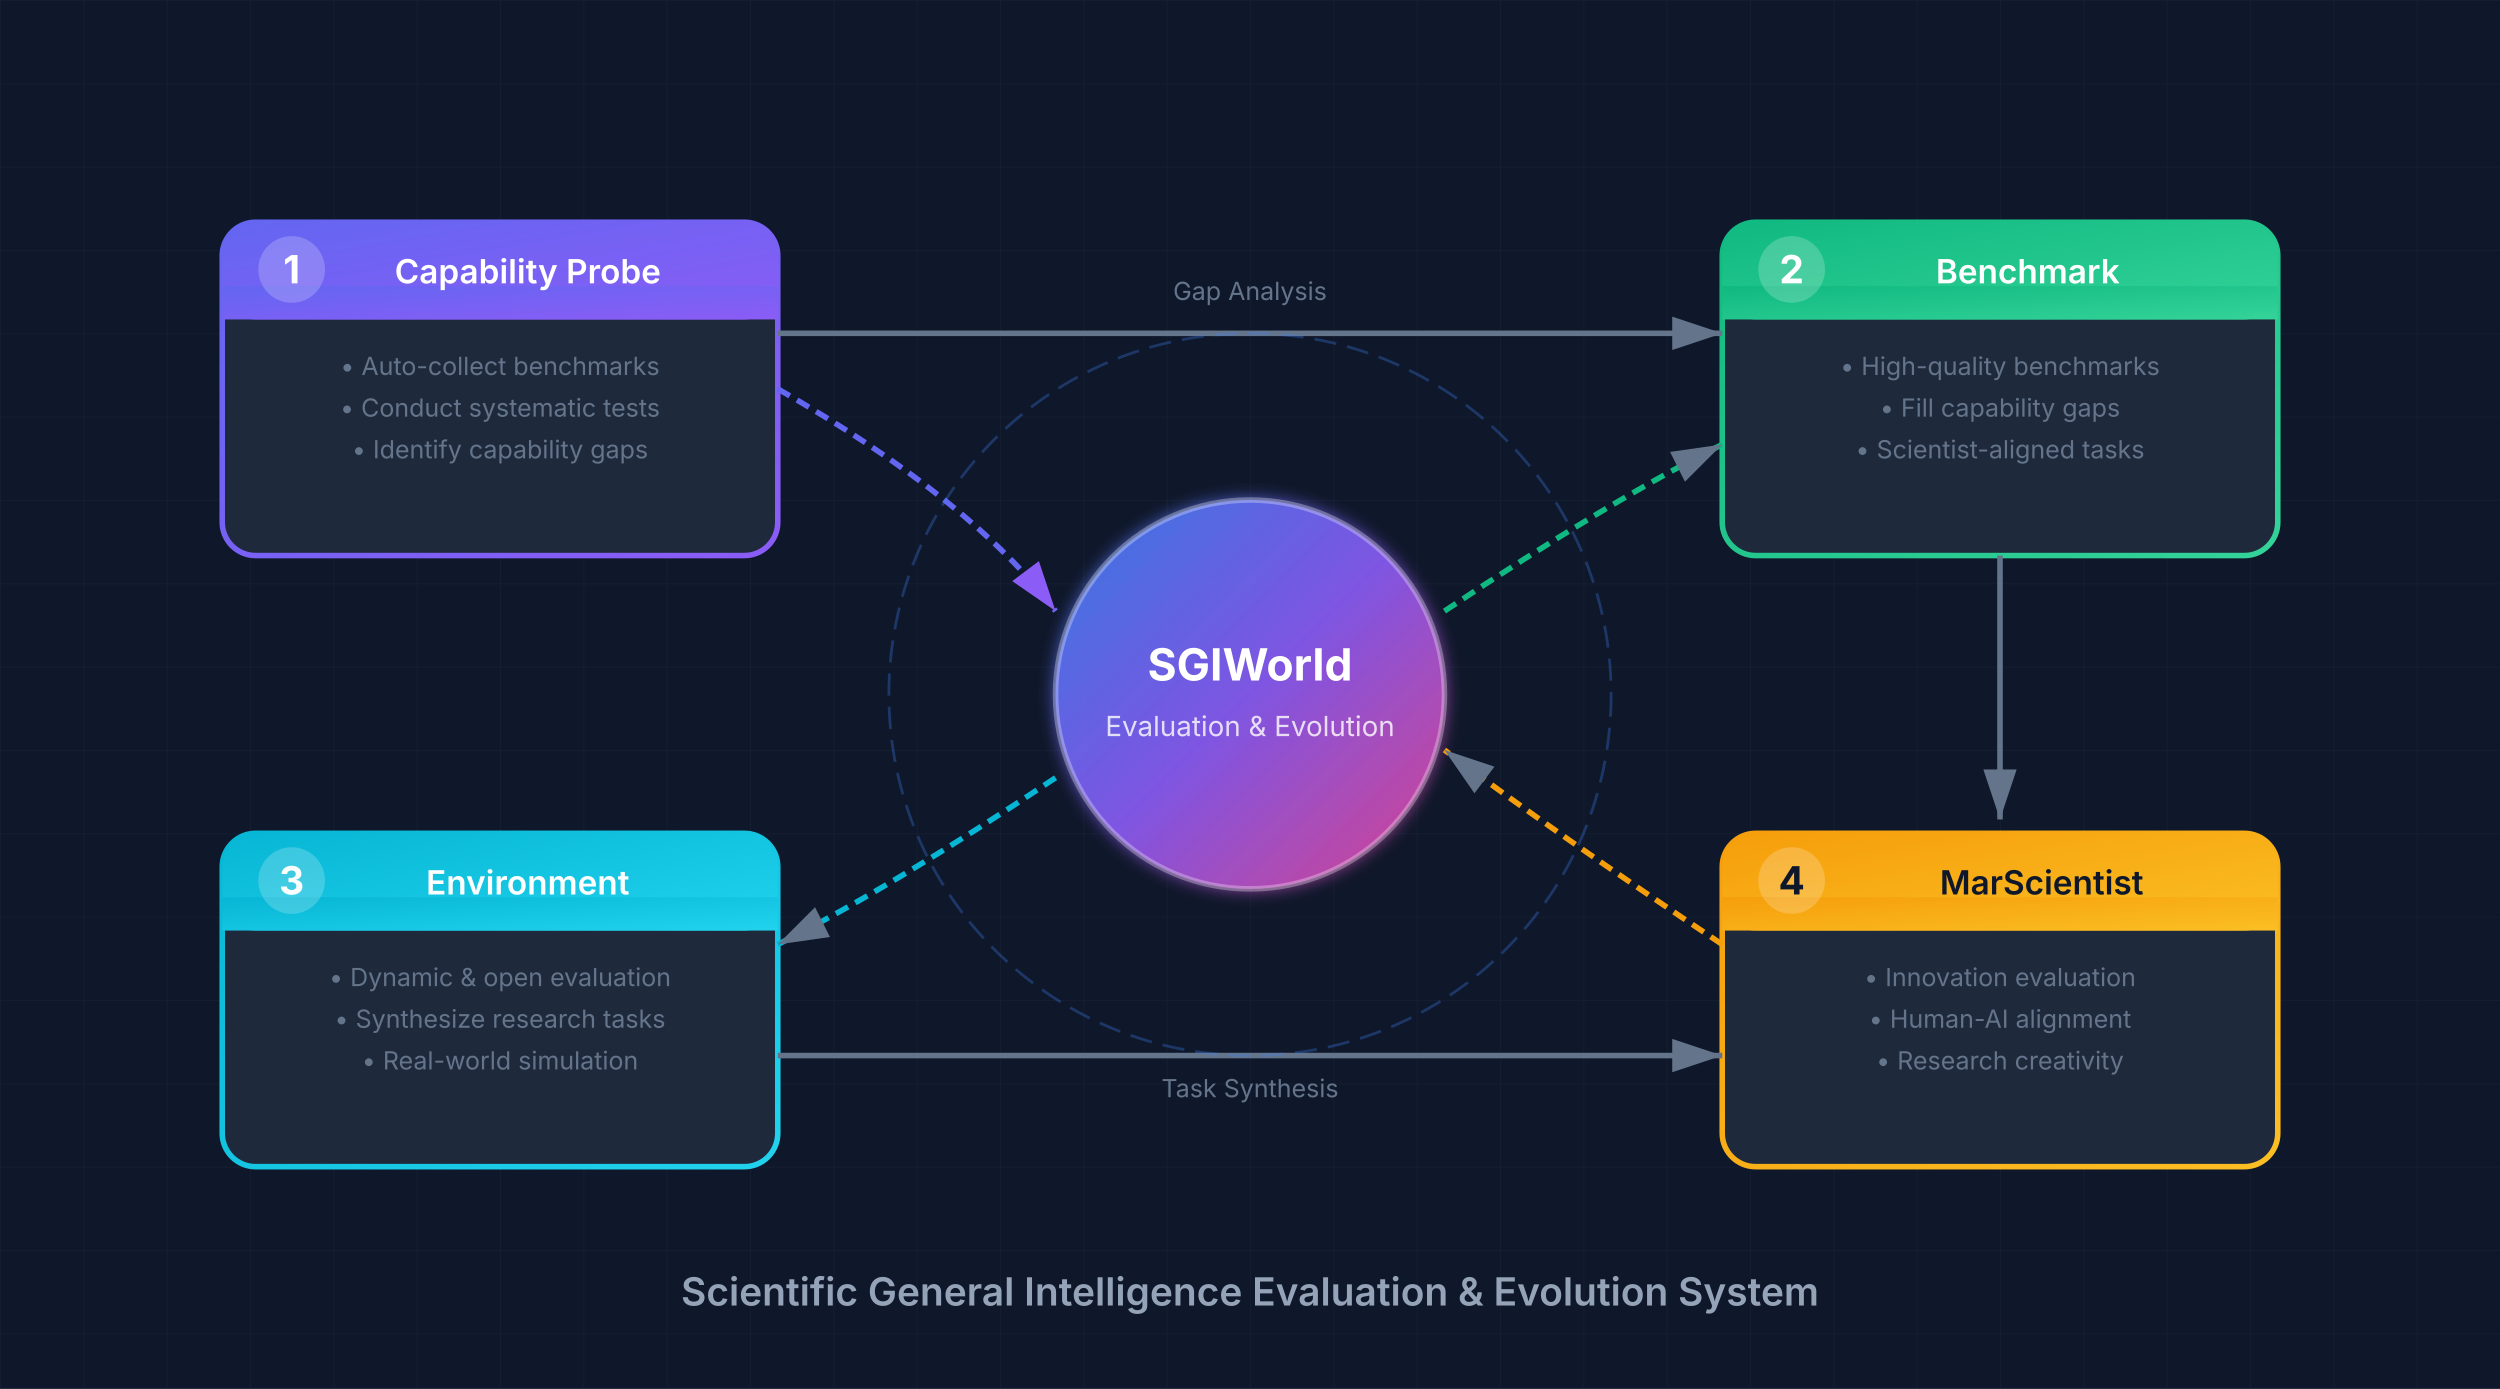
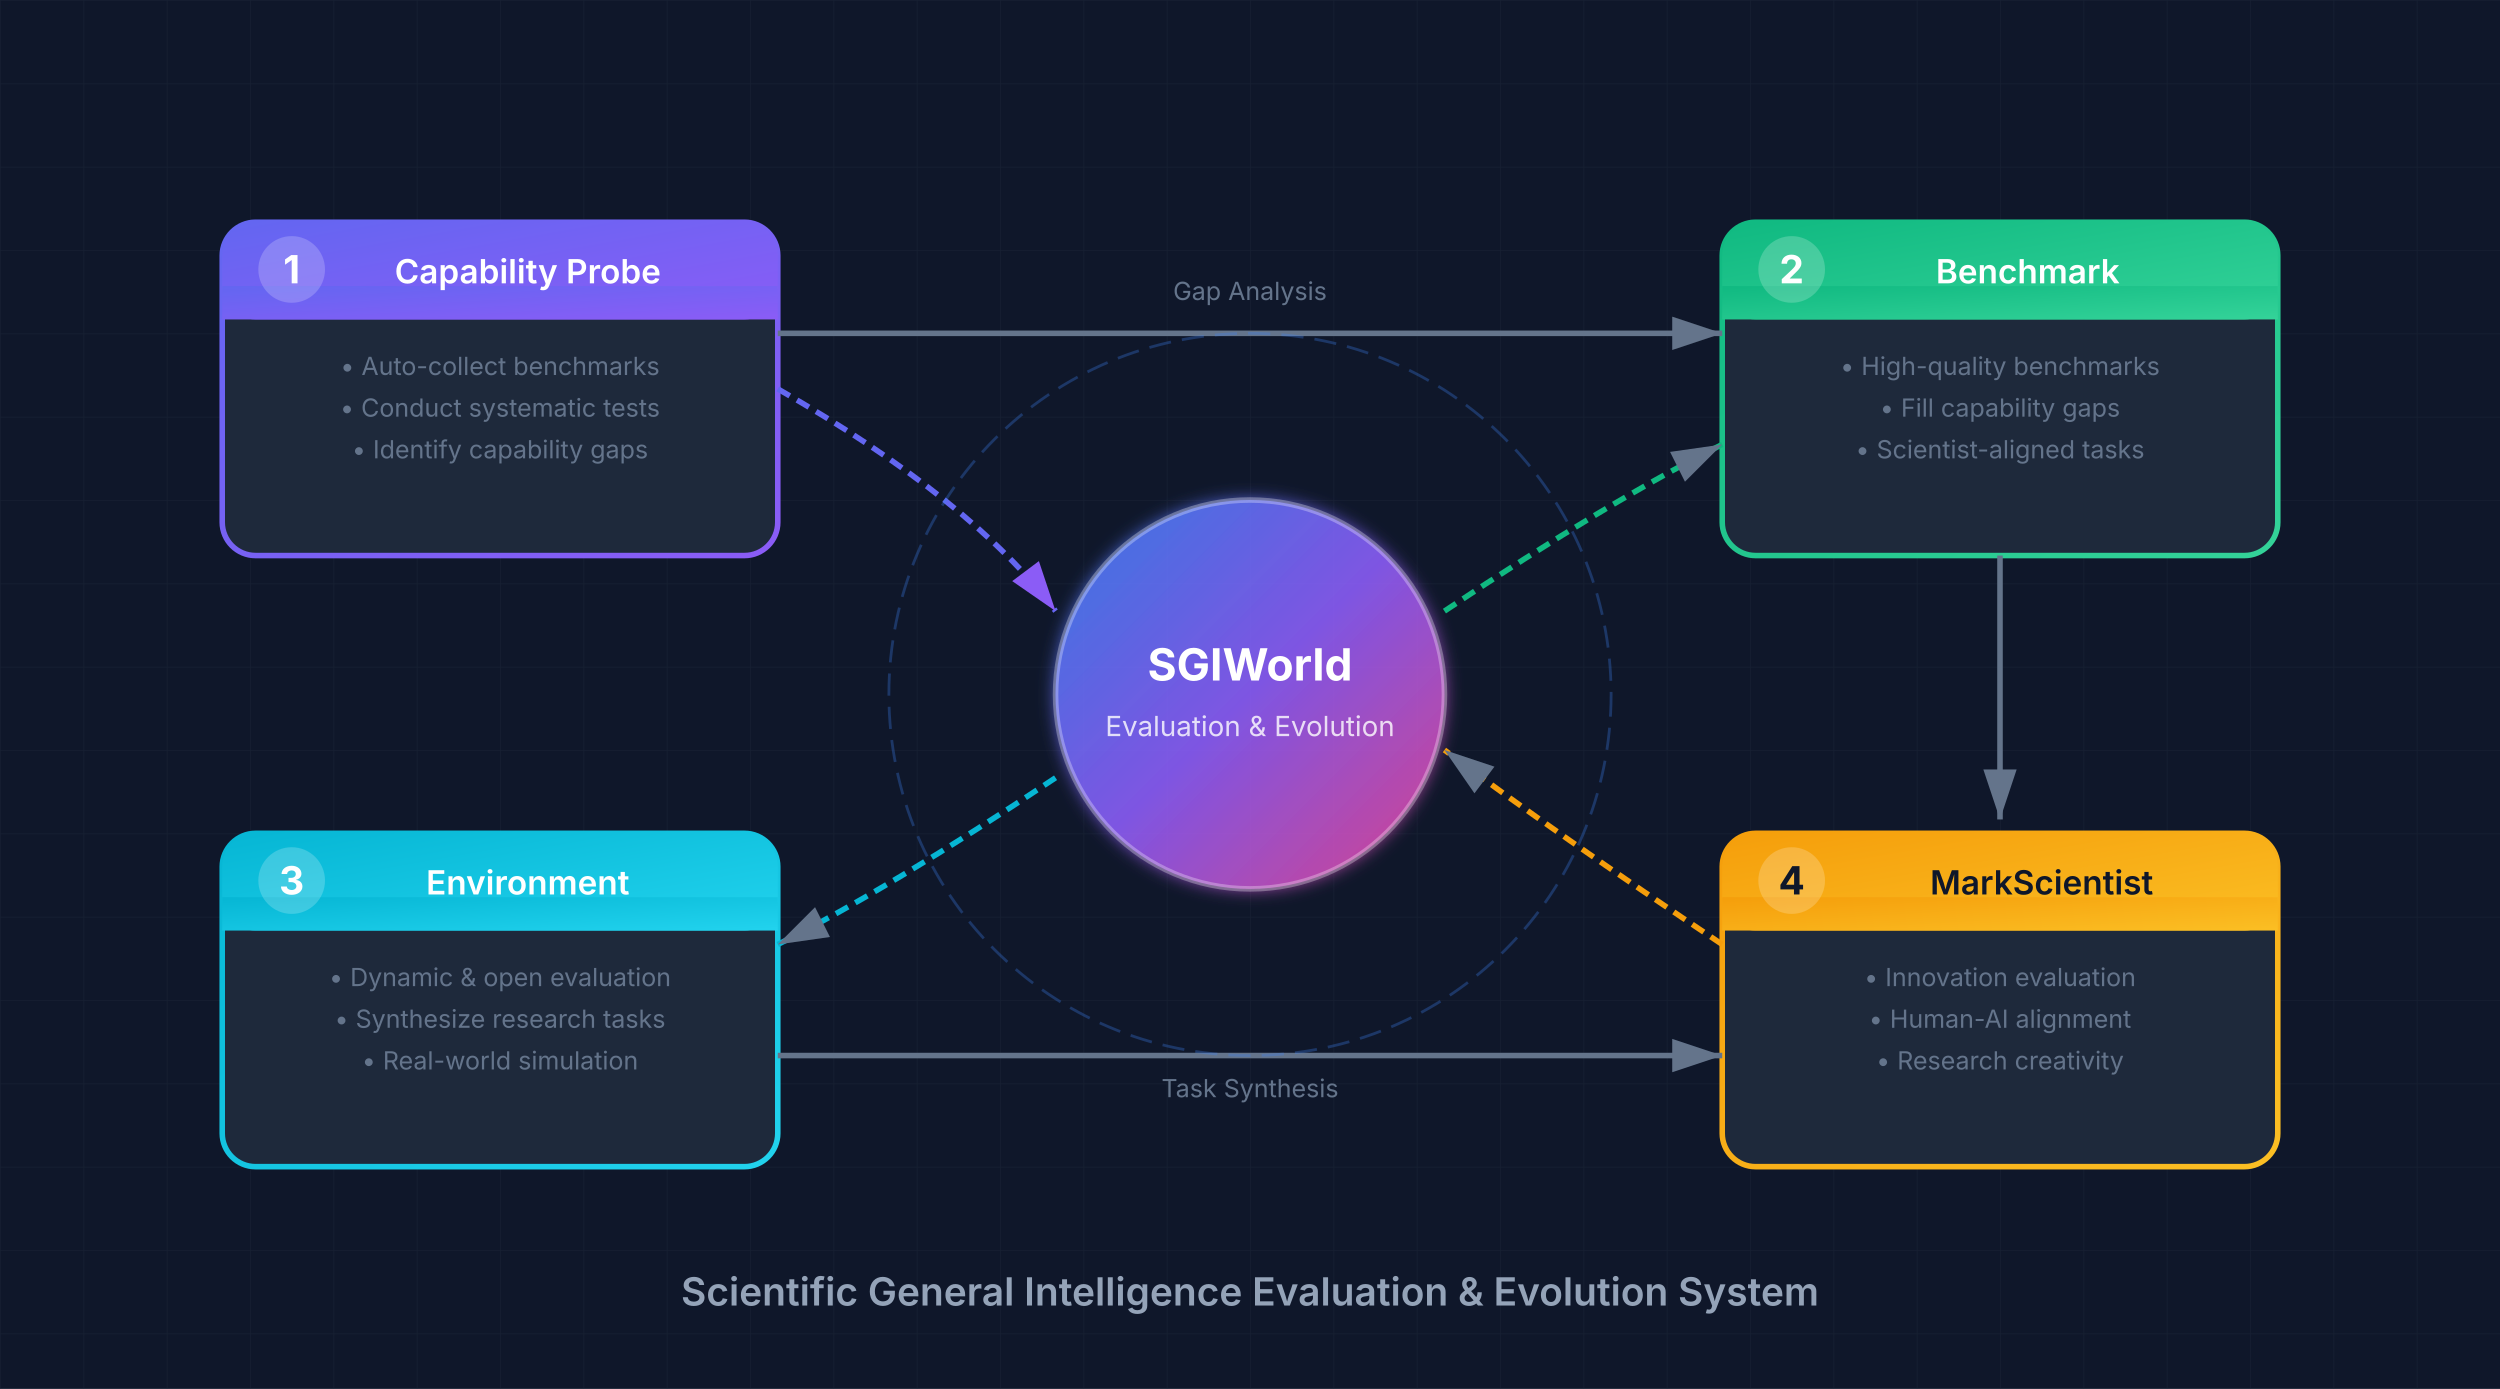
<svg xmlns="http://www.w3.org/2000/svg" viewBox="0 0 900 500">
  <defs>
    <linearGradient id="probe-grad" x1="0%" y1="0%" x2="100%" y2="100%">
      <stop offset="0%" style="stop-color:#6366f1" />
      <stop offset="100%" style="stop-color:#8b5cf6" />
    </linearGradient>
    <linearGradient id="bench-grad" x1="0%" y1="0%" x2="100%" y2="100%">
      <stop offset="0%" style="stop-color:#10b981" />
      <stop offset="100%" style="stop-color:#34d399" />
    </linearGradient>
    <linearGradient id="env-grad" x1="0%" y1="0%" x2="100%" y2="100%">
      <stop offset="0%" style="stop-color:#06b6d4" />
      <stop offset="100%" style="stop-color:#22d3ee" />
    </linearGradient>
    <linearGradient id="evo-grad" x1="0%" y1="0%" x2="100%" y2="100%">
      <stop offset="0%" style="stop-color:#f59e0b" />
      <stop offset="100%" style="stop-color:#fbbf24" />
    </linearGradient>
    <linearGradient id="center-grad" x1="0%" y1="0%" x2="100%" y2="100%">
      <stop offset="0%" style="stop-color:#3b82f6" />
      <stop offset="50%" style="stop-color:#8b5cf6" />
      <stop offset="100%" style="stop-color:#ec4899" />
    </linearGradient>
    <marker id="arrow" markerWidth="10" markerHeight="10" refX="9" refY="3" orient="auto" markerUnits="strokeWidth">
      <path d="M0,0 L0,6 L9,3 z" fill="#64748b" />
    </marker>
    <marker id="arrow-purple" markerWidth="10" markerHeight="10" refX="9" refY="3" orient="auto" markerUnits="strokeWidth">
      <path d="M0,0 L0,6 L9,3 z" fill="#8b5cf6" />
    </marker>
    <filter id="glow">
      <feGaussianBlur stdDeviation="3" result="coloredBlur" />
      <feMerge>
        <feMergeNode in="coloredBlur" />
        <feMergeNode in="SourceGraphic" />
      </feMerge>
    </filter>
  </defs>
  <rect width="900" height="500" fill="#0f172a" />
  <pattern id="grid" width="30" height="30" patternUnits="userSpaceOnUse">
    <path d="M 30 0 L 0 0 0 30" fill="none" stroke="#1e293b" stroke-width="0.5" />
  </pattern>
  <rect width="900" height="500" fill="url(#grid)" opacity="0.5" />
  <circle cx="450" cy="250" r="70" fill="url(#center-grad)" filter="url(#glow)" opacity="0.9" />
  <circle cx="450" cy="250" r="70" fill="none" stroke="white" stroke-width="2" opacity="0.3" />
  <text x="450" y="245" text-anchor="middle" font-family="Inter, Arial, sans-serif" font-size="16" font-weight="700" fill="white">SGIWorld</text>
  <text x="450" y="265" text-anchor="middle" font-family="Inter, Arial, sans-serif" font-size="10" fill="white" opacity="0.8">Evaluation &amp; Evolution</text>
  <g transform="translate(80, 80)">
    <rect x="0" y="0" width="200" height="120" rx="12" fill="#1e293b" stroke="url(#probe-grad)" stroke-width="2" />
    <rect x="0" y="0" width="200" height="35" rx="12" fill="url(#probe-grad)" />
    <rect x="0" y="23" width="200" height="12" fill="url(#probe-grad)" />
    <circle cx="25" cy="17" r="12" fill="white" opacity="0.2" />
    <text x="25" y="22" text-anchor="middle" font-family="Inter, Arial, sans-serif" font-size="14" font-weight="700" fill="white">1</text>
    <text x="110" y="22" text-anchor="middle" font-family="Inter, Arial, sans-serif" font-size="12" font-weight="600" fill="white">Capability Probe</text>
    <text x="100" y="55" text-anchor="middle" font-family="Inter, Arial, sans-serif" font-size="9" fill="#64748b">• Auto-collect benchmarks</text>
    <text x="100" y="70" text-anchor="middle" font-family="Inter, Arial, sans-serif" font-size="9" fill="#64748b">• Conduct systematic tests</text>
    <text x="100" y="85" text-anchor="middle" font-family="Inter, Arial, sans-serif" font-size="9" fill="#64748b">• Identify capability gaps</text>
  </g>
  <g transform="translate(620, 80)">
    <rect x="0" y="0" width="200" height="120" rx="12" fill="#1e293b" stroke="url(#bench-grad)" stroke-width="2" />
    <rect x="0" y="0" width="200" height="35" rx="12" fill="url(#bench-grad)" />
    <rect x="0" y="23" width="200" height="12" fill="url(#bench-grad)" />
    <circle cx="25" cy="17" r="12" fill="white" opacity="0.2" />
    <text x="25" y="22" text-anchor="middle" font-family="Inter, Arial, sans-serif" font-size="14" font-weight="700" fill="white">2</text>
    <text x="110" y="22" text-anchor="middle" font-family="Inter, Arial, sans-serif" font-size="12" font-weight="600" fill="white">Benchmark</text>
    <text x="100" y="55" text-anchor="middle" font-family="Inter, Arial, sans-serif" font-size="9" fill="#64748b">• High-quality benchmarks</text>
    <text x="100" y="70" text-anchor="middle" font-family="Inter, Arial, sans-serif" font-size="9" fill="#64748b">• Fill capability gaps</text>
    <text x="100" y="85" text-anchor="middle" font-family="Inter, Arial, sans-serif" font-size="9" fill="#64748b">• Scientist-aligned tasks</text>
  </g>
  <g transform="translate(80, 300)">
    <rect x="0" y="0" width="200" height="120" rx="12" fill="#1e293b" stroke="url(#env-grad)" stroke-width="2" />
    <rect x="0" y="0" width="200" height="35" rx="12" fill="url(#env-grad)" />
    <rect x="0" y="23" width="200" height="12" fill="url(#env-grad)" />
    <circle cx="25" cy="17" r="12" fill="white" opacity="0.2" />
    <text x="25" y="22" text-anchor="middle" font-family="Inter, Arial, sans-serif" font-size="14" font-weight="700" fill="white">3</text>
    <text x="110" y="22" text-anchor="middle" font-family="Inter, Arial, sans-serif" font-size="12" font-weight="600" fill="white">Environment</text>
    <text x="100" y="55" text-anchor="middle" font-family="Inter, Arial, sans-serif" font-size="9" fill="#64748b">• Dynamic &amp; open evaluation</text>
    <text x="100" y="70" text-anchor="middle" font-family="Inter, Arial, sans-serif" font-size="9" fill="#64748b">• Synthesize research tasks</text>
    <text x="100" y="85" text-anchor="middle" font-family="Inter, Arial, sans-serif" font-size="9" fill="#64748b">• Real-world simulation</text>
  </g>
  <g transform="translate(620, 300)">
    <rect x="0" y="0" width="200" height="120" rx="12" fill="#1e293b" stroke="url(#evo-grad)" stroke-width="2" />
    <rect x="0" y="0" width="200" height="35" rx="12" fill="url(#evo-grad)" />
    <rect x="0" y="23" width="200" height="12" fill="url(#evo-grad)" />
    <circle cx="25" cy="17" r="12" fill="white" opacity="0.2" />
    <text x="25" y="22" text-anchor="middle" font-family="Inter, Arial, sans-serif" font-size="14" font-weight="700" fill="#0f172a">4</text>
-     <text x="115" y="22" text-anchor="middle" font-family="Inter, Arial, sans-serif" font-size="12" font-weight="600" fill="#0f172a">MarScientist</text>
+     <text x="115" y="22" text-anchor="middle" font-family="Inter, Arial, sans-serif" font-size="12" font-weight="600" fill="#0f172a">MarkScientist</text>
    <text x="100" y="55" text-anchor="middle" font-family="Inter, Arial, sans-serif" font-size="9" fill="#64748b">• Innovation evaluation</text>
    <text x="100" y="70" text-anchor="middle" font-family="Inter, Arial, sans-serif" font-size="9" fill="#64748b">• Human-AI alignment</text>
    <text x="100" y="85" text-anchor="middle" font-family="Inter, Arial, sans-serif" font-size="9" fill="#64748b">• Research creativity</text>
  </g>
  <path d="M 280 140 Q 350 180 380 220" fill="none" stroke="#6366f1" stroke-width="2" stroke-dasharray="5,3" marker-end="url(#arrow-purple)" />
  <path d="M 280 120 L 620 120" fill="none" stroke="#64748b" stroke-width="2" marker-end="url(#arrow)" />
  <text x="450" y="108" text-anchor="middle" font-family="Inter, Arial, sans-serif" font-size="9" fill="#64748b">Gap Analysis</text>
  <path d="M 520 220 Q 580 180 620 160" fill="none" stroke="#10b981" stroke-width="2" stroke-dasharray="5,3" marker-end="url(#arrow)" />
  <path d="M 720 200 L 720 295" fill="none" stroke="#64748b" stroke-width="2" marker-end="url(#arrow)" />
  <path d="M 380 280 Q 320 320 280 340" fill="none" stroke="#06b6d4" stroke-width="2" stroke-dasharray="5,3" marker-end="url(#arrow)" />
  <path d="M 280 380 L 620 380" fill="none" stroke="#64748b" stroke-width="2" marker-end="url(#arrow)" />
  <text x="450" y="395" text-anchor="middle" font-family="Inter, Arial, sans-serif" font-size="9" fill="#64748b">Task Synthesis</text>
  <path d="M 620 340 Q 560 300 520 270" fill="none" stroke="#f59e0b" stroke-width="2" stroke-dasharray="5,3" marker-end="url(#arrow)" />
  <circle cx="450" cy="250" r="130" fill="none" stroke="#3b82f6" stroke-width="1" stroke-dasharray="8,4" opacity="0.3" />
  <text x="450" y="470" text-anchor="middle" font-family="Inter, Arial, sans-serif" font-size="14" font-weight="600" fill="#94a3b8">Scientific General Intelligence Evaluation &amp; Evolution System</text>
</svg>
